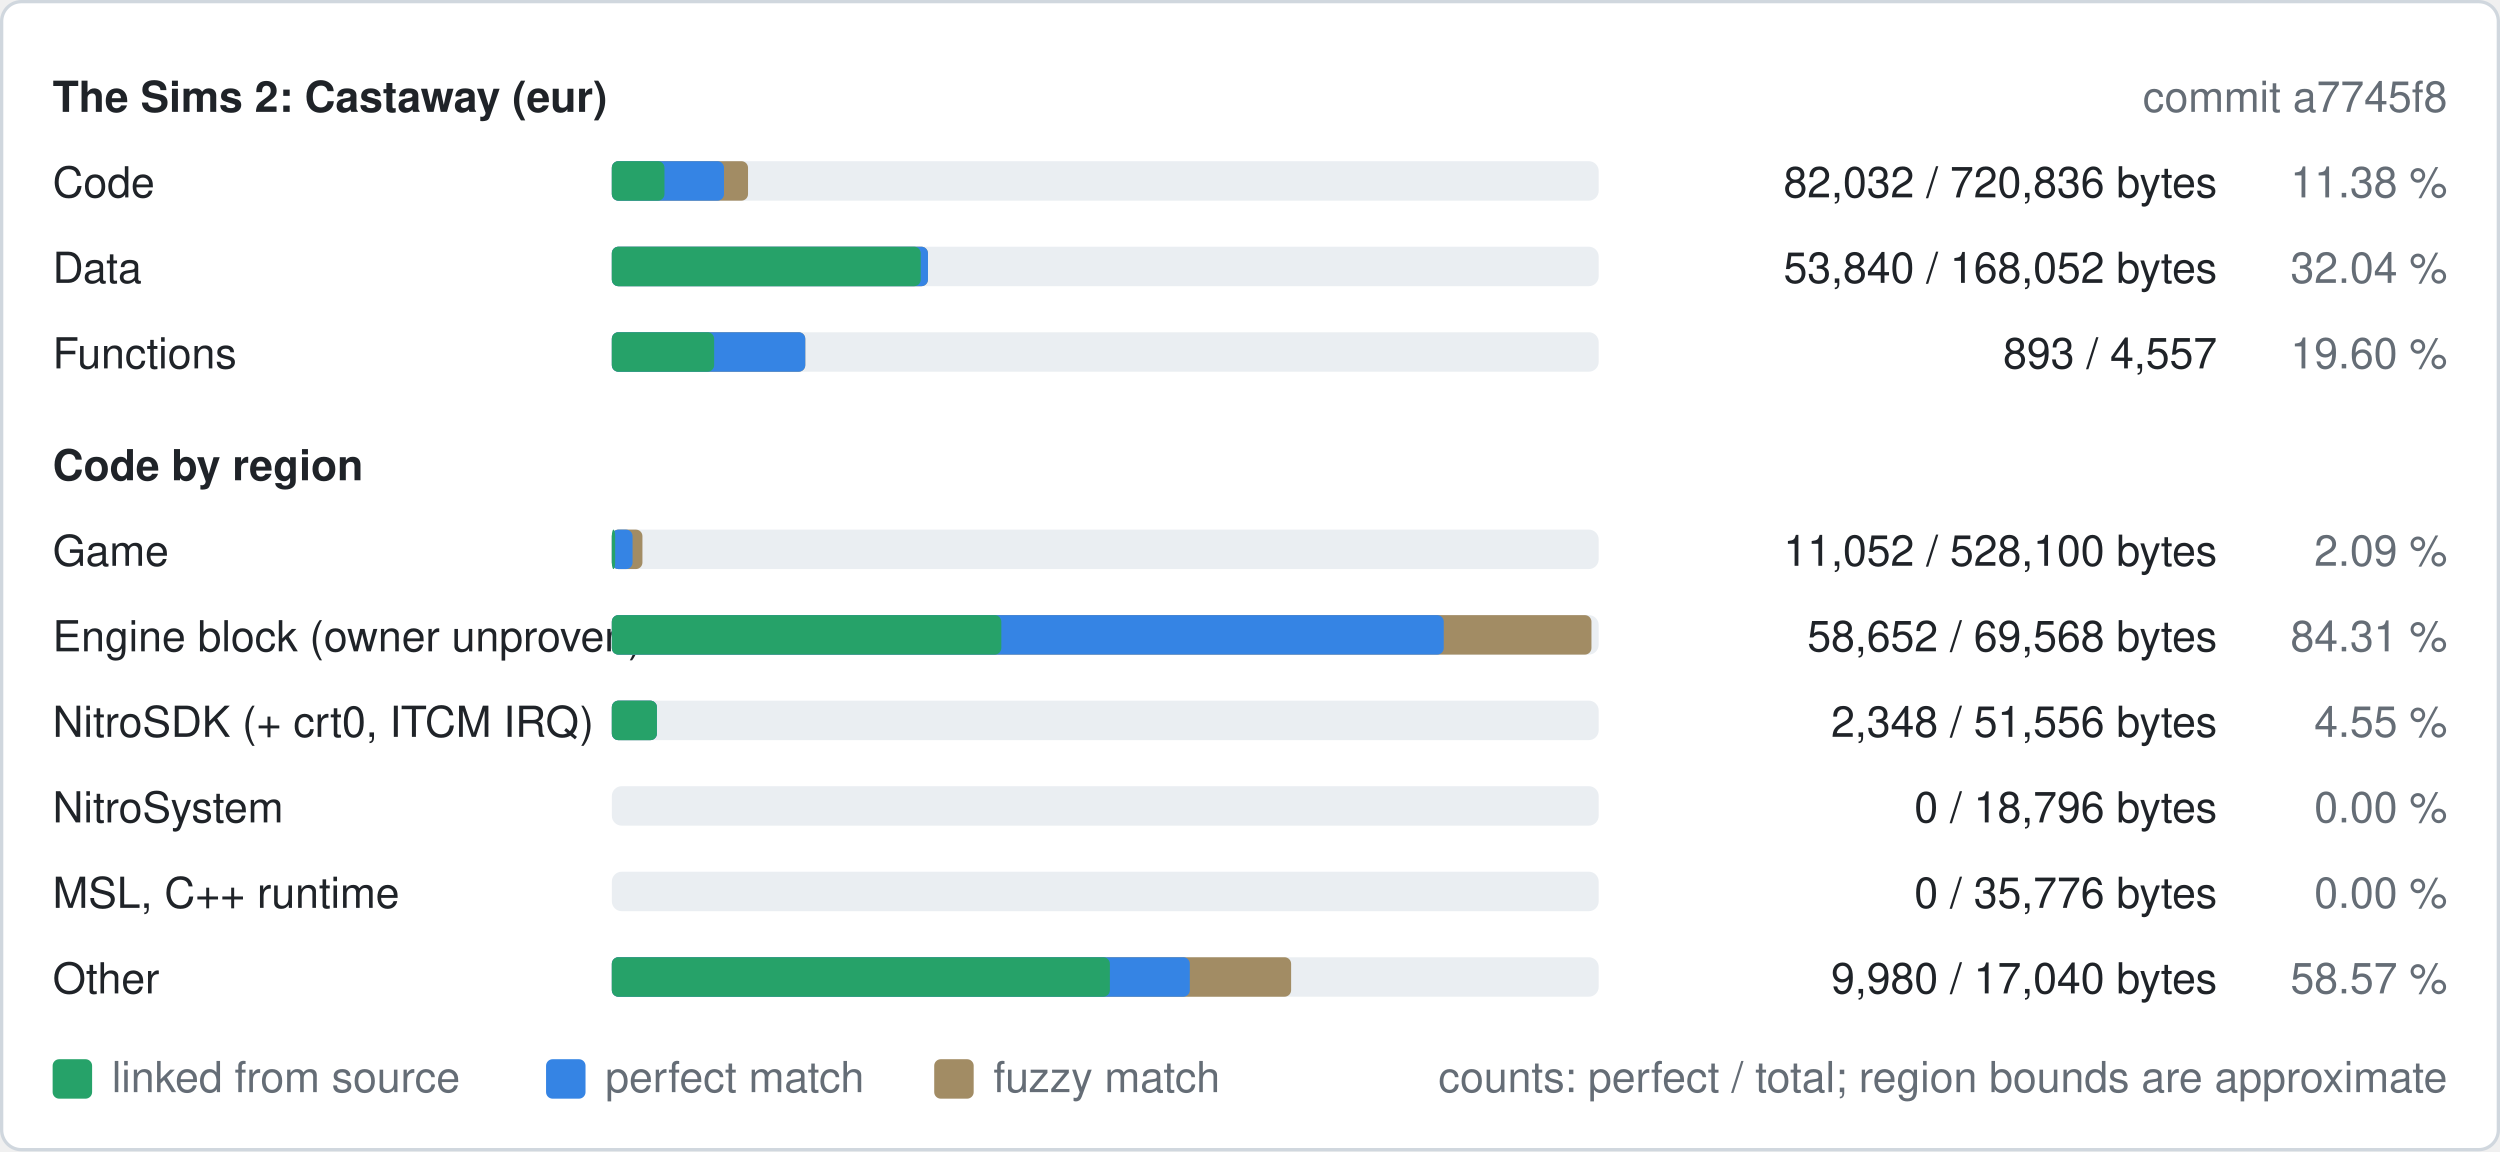
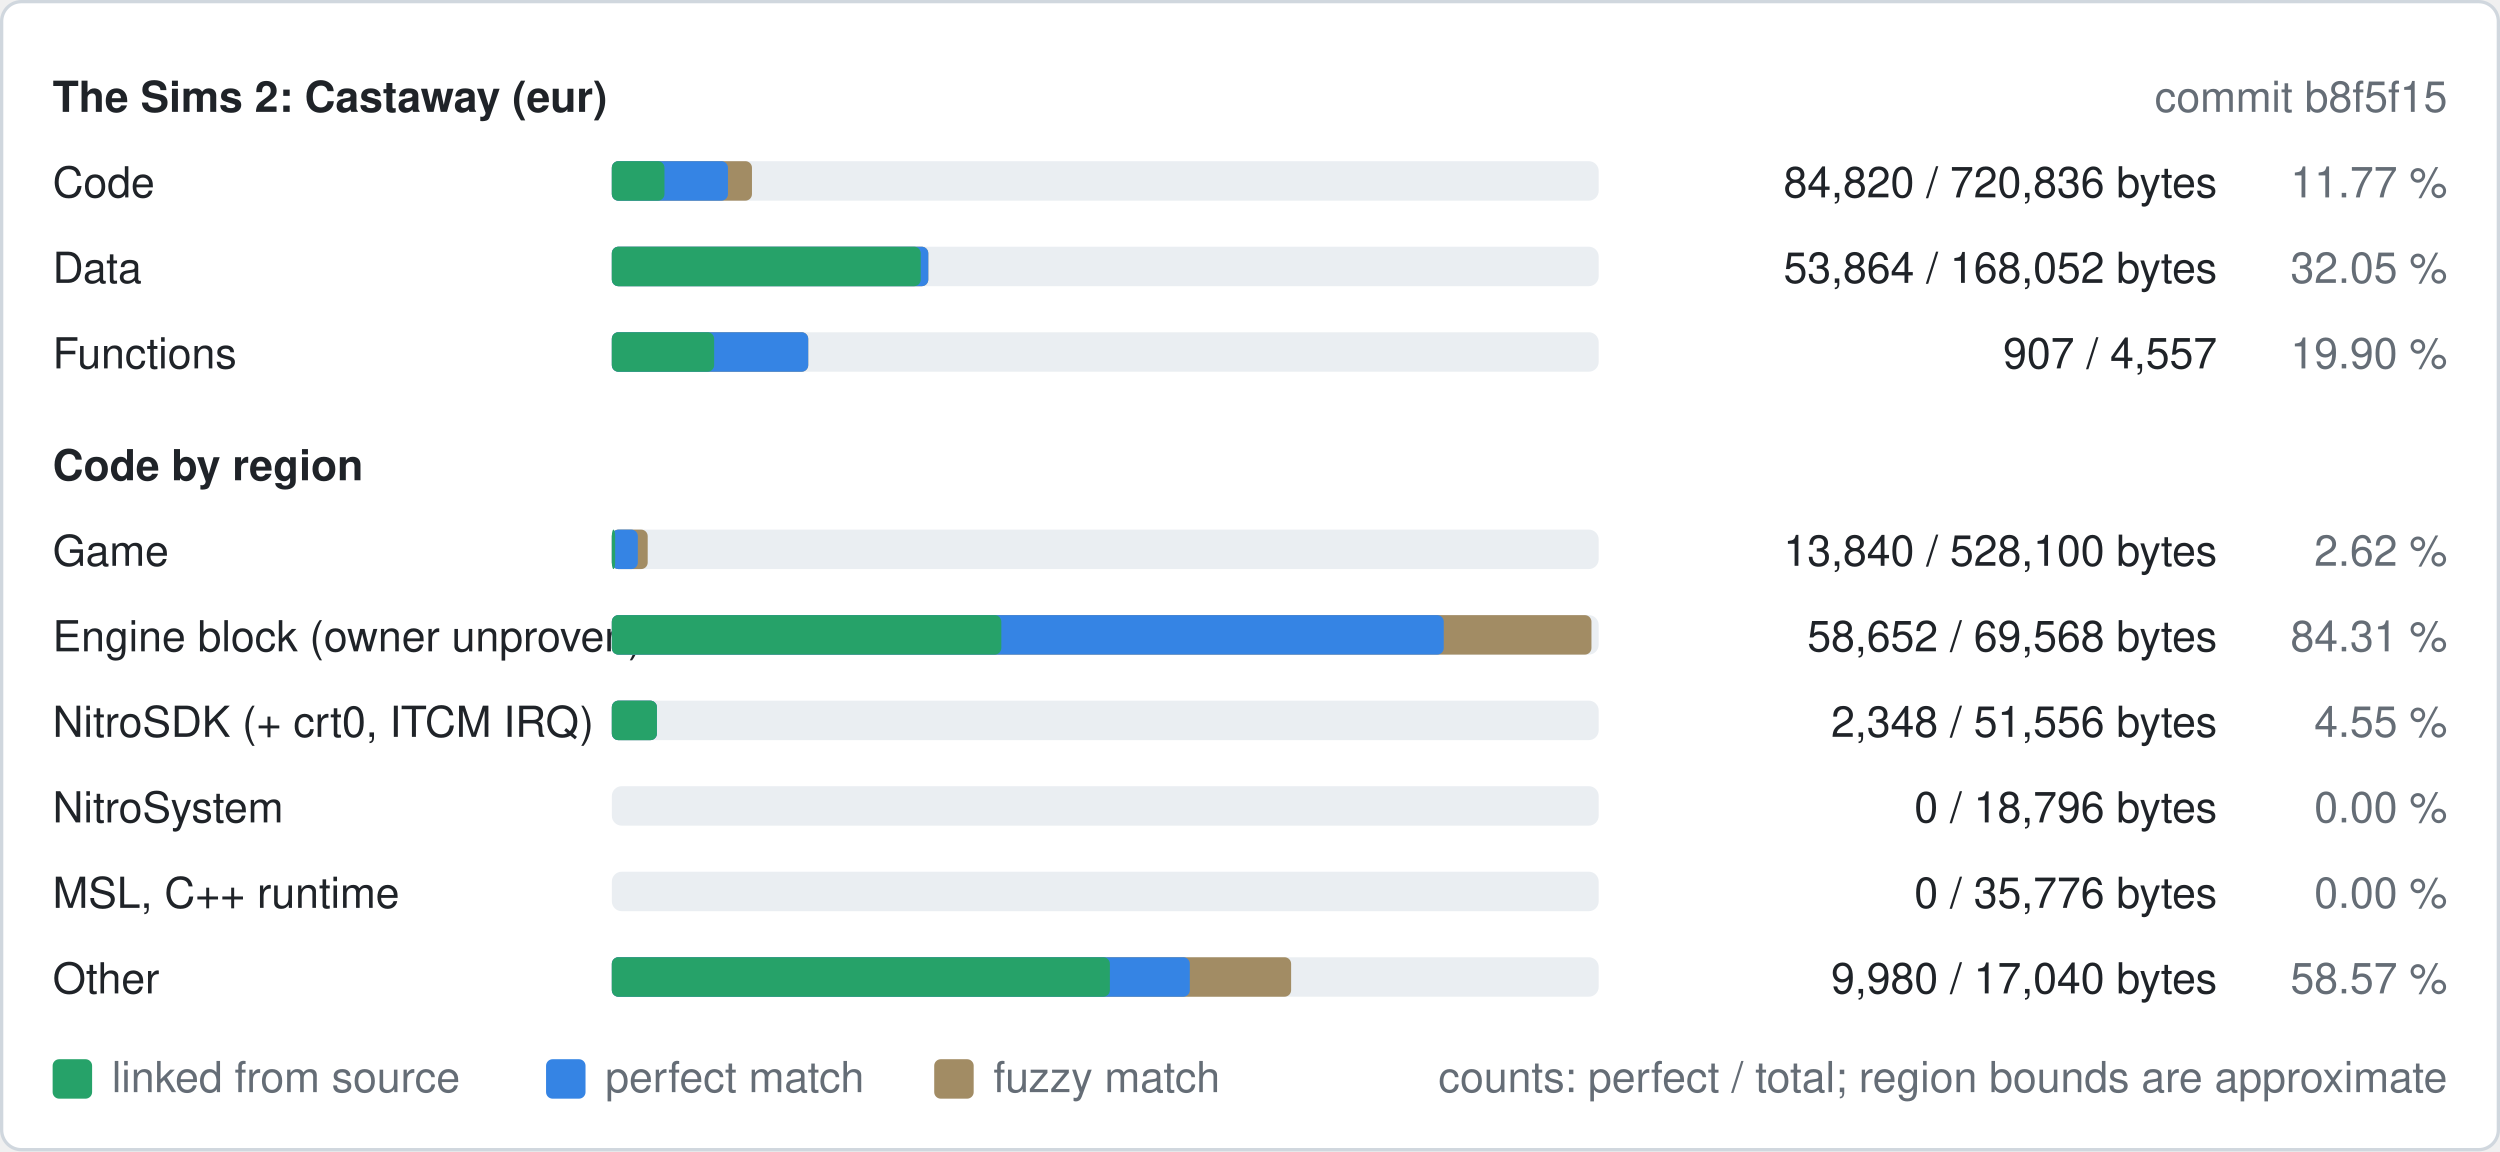
<svg xmlns="http://www.w3.org/2000/svg" width="760" height="350" viewBox="0 0 760 350" role="img" aria-label="Decompilation progress of eur">
  <style>
text{font-family:-apple-system,BlinkMacSystemFont,"Segoe UI",Helvetica,Arial,sans-serif;font-size:13px}
.b{font-weight:600}
.bg{fill:#ffffff;stroke:#d0d7de}.t{fill:#1f2328}.m{fill:#656d76}.track{fill:#eaeef2}.fuzzy{fill:#a28c64}.perfect{fill:#3584e4}.linked{fill:#26a269}
@media (prefers-color-scheme: dark){.bg{fill:#0d1117;stroke:#30363d}.t{fill:#e6edf3}.m{fill:#8d96a0}.track{fill:#21262d}.fuzzy{fill:#a28c64}.perfect{fill:#3584e4}.linked{fill:#2ec27e}}
</style>
  <rect class="bg" x="0.5" y="0.5" width="759" height="349" rx="6" />
  <text class="t b" x="16" y="34">The Sims 2: Castaway (eur)</text>
-   <text class="m" x="744" y="34" text-anchor="end">commit a7745f8</text>
+   <text class="m" x="744" y="34" text-anchor="end">commit b8f5f15</text>
  <text class="t" x="16" y="60">Code</text>
  <rect class="track" x="186" y="49" width="300" height="12" rx="3" />
-   <rect class="fuzzy" x="186" y="49" width="41.4" height="12" rx="2" />
-   <rect class="perfect" x="186" y="49" width="34.1" height="12" rx="2" />
+   <rect class="fuzzy" x="186" y="49" width="42.6" height="12" rx="2" />
+   <rect class="perfect" x="186" y="49" width="35.3" height="12" rx="2" />
  <rect class="linked" x="186" y="49" width="16.0" height="12" rx="2" />
-   <text class="t" x="674" y="60" text-anchor="end">82,032 / 720,836 bytes</text>
-   <text class="m" x="744" y="60" text-anchor="end">11.38 %</text>
+   <text class="t" x="674" y="60" text-anchor="end">84,820 / 720,836 bytes</text>
+   <text class="m" x="744" y="60" text-anchor="end">11.77 %</text>
  <text class="t" x="16" y="86">Data</text>
  <rect class="track" x="186" y="75" width="300" height="12" rx="3" />
-   <rect class="fuzzy" x="186" y="75" width="96.1" height="12" rx="2" />
-   <rect class="perfect" x="186" y="75" width="96.1" height="12" rx="2" />
+   <rect class="fuzzy" x="186" y="75" width="96.2" height="12" rx="2" />
+   <rect class="perfect" x="186" y="75" width="96.2" height="12" rx="2" />
  <rect class="linked" x="186" y="75" width="93.9" height="12" rx="2" />
-   <text class="t" x="674" y="86" text-anchor="end">53,840 / 168,052 bytes</text>
-   <text class="m" x="744" y="86" text-anchor="end">32.04 %</text>
+   <text class="t" x="674" y="86" text-anchor="end">53,864 / 168,052 bytes</text>
+   <text class="m" x="744" y="86" text-anchor="end">32.05 %</text>
  <text class="t" x="16" y="112">Functions</text>
  <rect class="track" x="186" y="101" width="300" height="12" rx="3" />
-   <rect class="fuzzy" x="186" y="101" width="58.8" height="12" rx="2" />
-   <rect class="perfect" x="186" y="101" width="58.8" height="12" rx="2" />
+   <rect class="fuzzy" x="186" y="101" width="59.7" height="12" rx="2" />
+   <rect class="perfect" x="186" y="101" width="59.7" height="12" rx="2" />
  <rect class="linked" x="186" y="101" width="31.1" height="12" rx="2" />
-   <text class="t" x="674" y="112" text-anchor="end">893 / 4,557</text>
-   <text class="m" x="744" y="112" text-anchor="end">19.60 %</text>
+   <text class="t" x="674" y="112" text-anchor="end">907 / 4,557</text>
+   <text class="m" x="744" y="112" text-anchor="end">19.90 %</text>
  <text class="t b" x="16" y="146">Code by region</text>
  <text class="t" x="16" y="172">Game</text>
  <rect class="track" x="186" y="161" width="300" height="12" rx="3" />
-   <rect class="fuzzy" x="186" y="161" width="9.3" height="12" rx="2" />
-   <rect class="perfect" x="186" y="161" width="6.3" height="12" rx="2" />
+   <rect class="fuzzy" x="186" y="161" width="10.9" height="12" rx="2" />
+   <rect class="perfect" x="186" y="161" width="7.9" height="12" rx="2" />
  <rect class="linked" x="186" y="161" width="1.0" height="12" rx="2" />
-   <text class="t" x="674" y="172" text-anchor="end">11,052 / 528,100 bytes</text>
-   <text class="m" x="744" y="172" text-anchor="end">2.09 %</text>
+   <text class="t" x="674" y="172" text-anchor="end">13,840 / 528,100 bytes</text>
+   <text class="m" x="744" y="172" text-anchor="end">2.62 %</text>
  <text class="t" x="16" y="198">Engine block (owner unproven)</text>
  <rect class="track" x="186" y="187" width="300" height="12" rx="3" />
  <rect class="fuzzy" x="186" y="187" width="297.8" height="12" rx="2" />
  <rect class="perfect" x="186" y="187" width="252.9" height="12" rx="2" />
  <rect class="linked" x="186" y="187" width="118.4" height="12" rx="2" />
  <text class="t" x="674" y="198" text-anchor="end">58,652 / 69,568 bytes</text>
  <text class="m" x="744" y="198" text-anchor="end">84.31 %</text>
  <text class="t" x="16" y="224">NitroSDK (+ crt0, ITCM IRQ)</text>
  <rect class="track" x="186" y="213" width="300" height="12" rx="3" />
  <rect class="fuzzy" x="186" y="213" width="13.7" height="12" rx="2" />
  <rect class="perfect" x="186" y="213" width="13.7" height="12" rx="2" />
  <rect class="linked" x="186" y="213" width="13.7" height="12" rx="2" />
  <text class="t" x="674" y="224" text-anchor="end">2,348 / 51,556 bytes</text>
  <text class="m" x="744" y="224" text-anchor="end">4.55 %</text>
  <text class="t" x="16" y="250">NitroSystem</text>
  <rect class="track" x="186" y="239" width="300" height="12" rx="3" />
  <text class="t" x="674" y="250" text-anchor="end">0 / 18,796 bytes</text>
  <text class="m" x="744" y="250" text-anchor="end">0.00 %</text>
  <text class="t" x="16" y="276">MSL, C++ runtime</text>
  <rect class="track" x="186" y="265" width="300" height="12" rx="3" />
  <text class="t" x="674" y="276" text-anchor="end">0 / 35,776 bytes</text>
  <text class="m" x="744" y="276" text-anchor="end">0.00 %</text>
  <text class="t" x="16" y="302">Other</text>
  <rect class="track" x="186" y="291" width="300" height="12" rx="3" />
  <rect class="fuzzy" x="186" y="291" width="206.5" height="12" rx="2" />
  <rect class="perfect" x="186" y="291" width="175.7" height="12" rx="2" />
  <rect class="linked" x="186" y="291" width="151.4" height="12" rx="2" />
  <text class="t" x="674" y="302" text-anchor="end">9,980 / 17,040 bytes</text>
  <text class="m" x="744" y="302" text-anchor="end">58.57 %</text>
  <rect class="linked" x="16" y="322" width="12" height="12" rx="2" />
  <text class="m" x="34" y="332">linked from source</text>
  <rect class="perfect" x="166" y="322" width="12" height="12" rx="2" />
  <text class="m" x="184" y="332">perfect match</text>
  <rect class="fuzzy" x="284" y="322" width="12" height="12" rx="2" />
  <text class="m" x="302" y="332">fuzzy match</text>
  <text class="m" x="744" y="332" text-anchor="end">counts: perfect / total; region bounds are approximate</text>
</svg>
